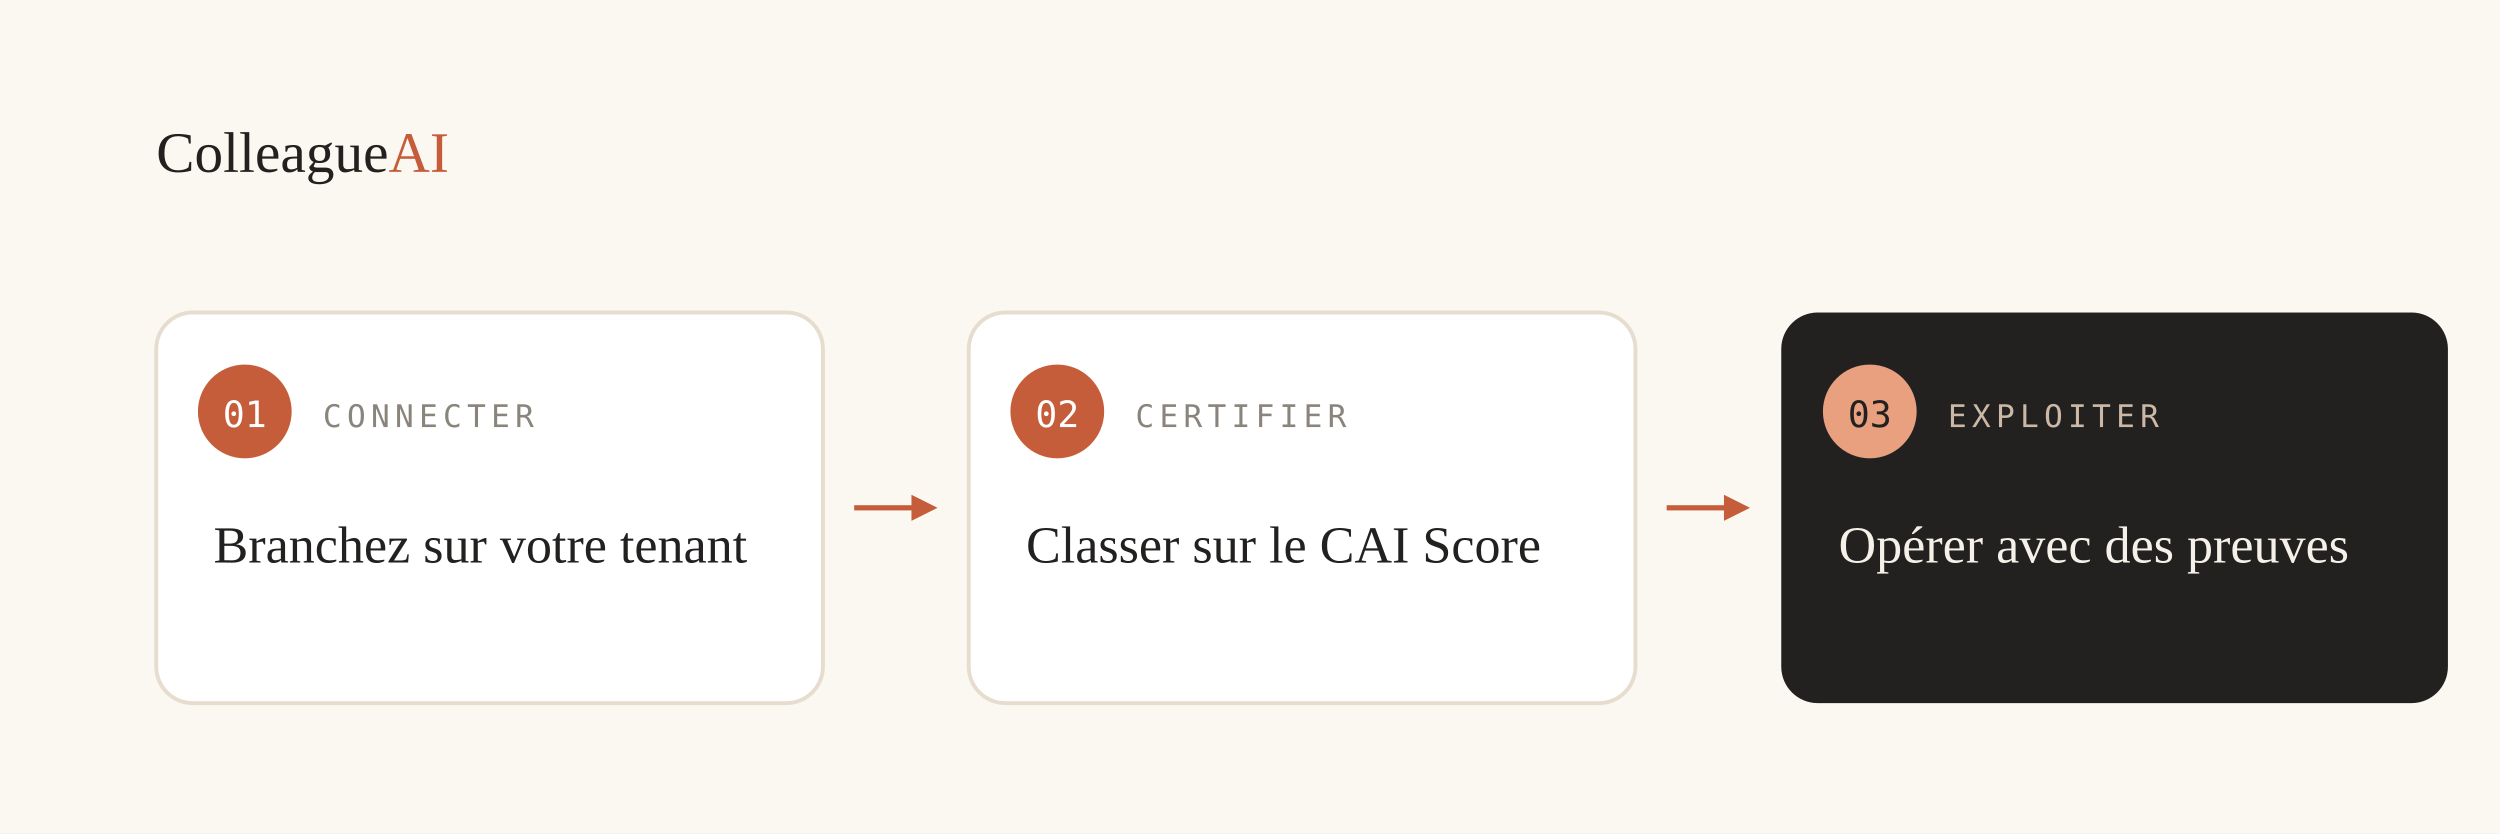
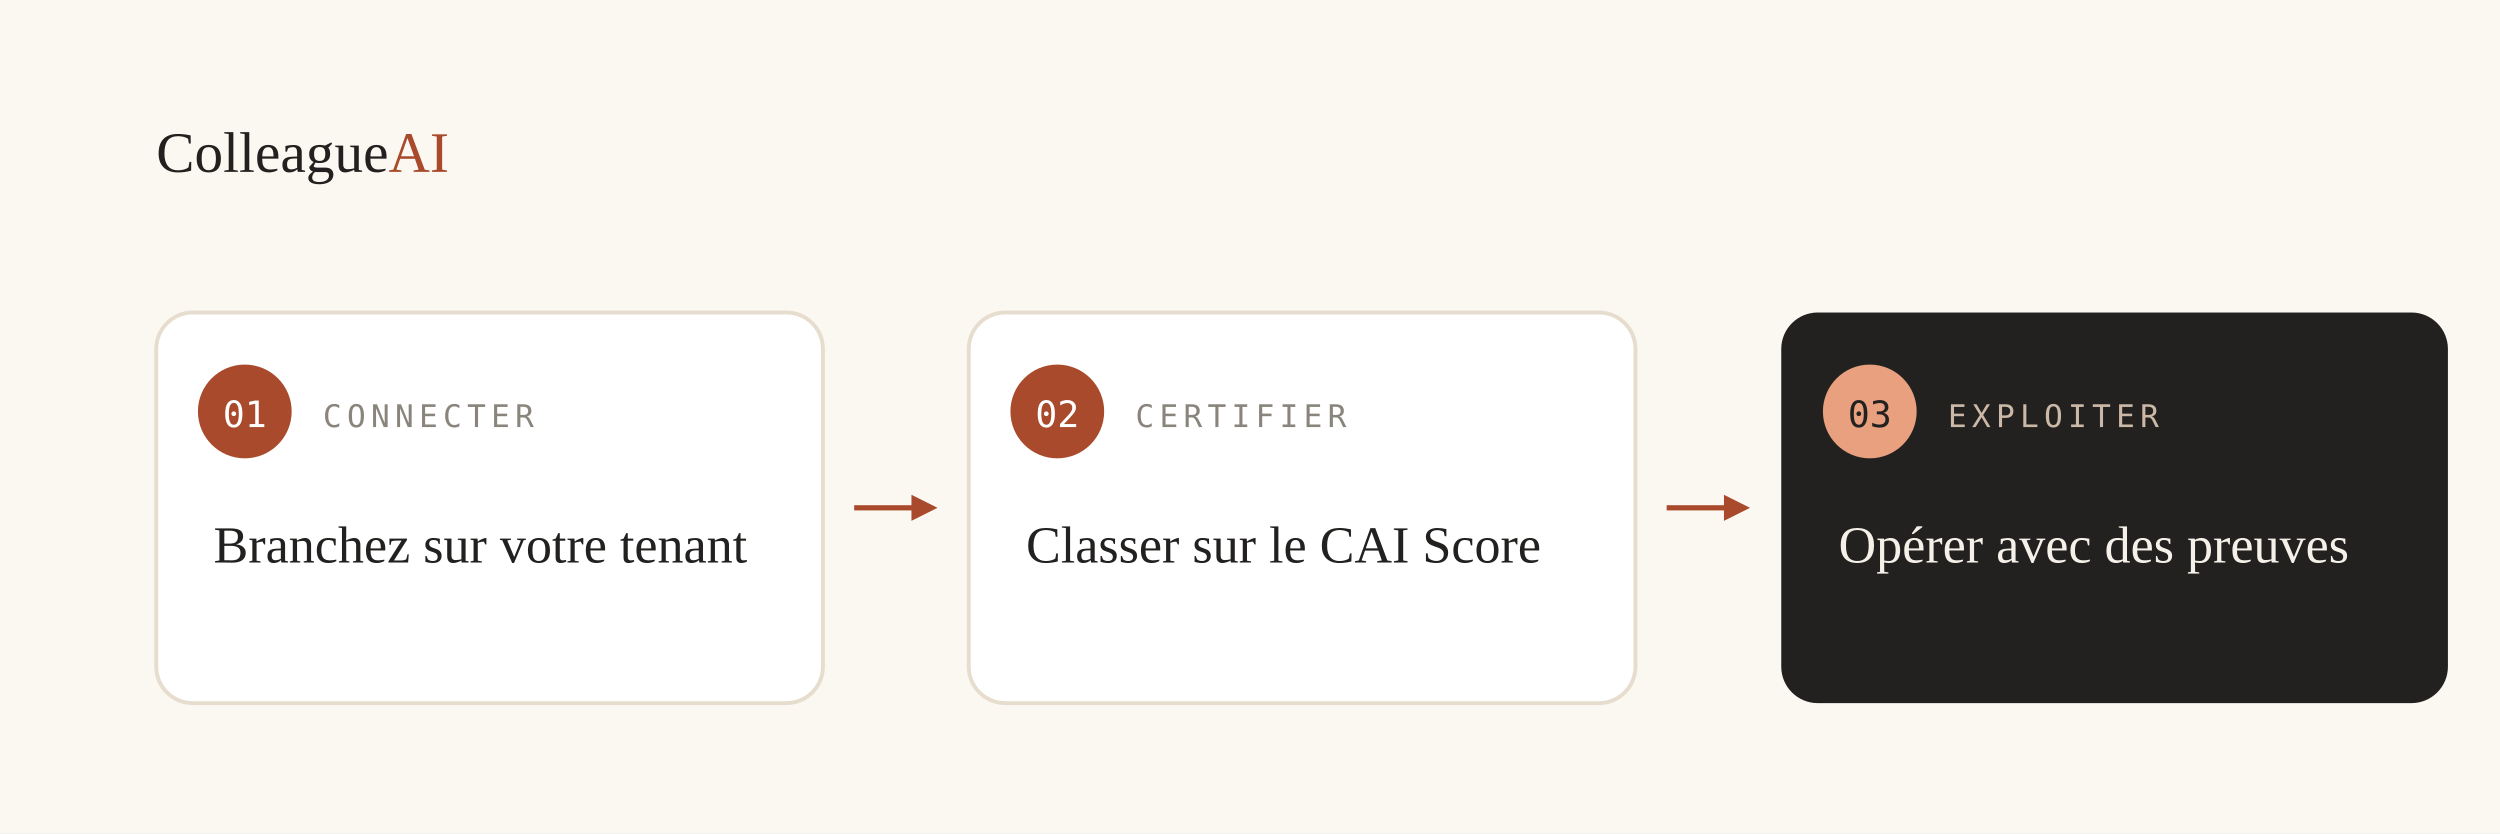
<svg xmlns="http://www.w3.org/2000/svg" viewBox="0 0 960 320" font-family="system-ui,-apple-system,'Segoe UI',Roboto,sans-serif">
  <defs>
    <style>.serif{font-family:Georgia,'Times New Roman',serif}.mono{font-family:ui-monospace,SFMono-Regular,Menlo,monospace}</style>
  </defs>
  <rect width="960" height="320" fill="#FBF8F2" />
-   <text x="60" y="66" class="serif" font-size="22" fill="#22211F">Colleague<tspan fill="#c65d3a">AI</tspan>
+   <text x="60" y="66" class="serif" font-size="22" fill="#22211F">Colleague<tspan fill="#a94a2c">AI</tspan>
  </text>
-   <path d="M328 195 h26" stroke="#c65d3a" stroke-width="2" fill="none" />
-   <polygon points="360,195 350,190 350,200" fill="#c65d3a" />
-   <path d="M640 195 h26" stroke="#c65d3a" stroke-width="2" fill="none" />
-   <polygon points="672,195 662,190 662,200" fill="#c65d3a" />
+   <path d="M328 195 h26" stroke="#a94a2c" stroke-width="2" fill="none" />
+   <polygon points="360,195 350,190 350,200" fill="#a94a2c" />
+   <path d="M640 195 h26" stroke="#a94a2c" stroke-width="2" fill="none" />
+   <polygon points="672,195 662,190 662,200" fill="#a94a2c" />
  <rect x="60" y="120" width="256" height="150" rx="14" fill="#ffffff" stroke="#e6ddce" stroke-width="1.5" />
-   <circle cx="94" cy="158" r="18" fill="#c65d3a" />
+   <circle cx="94" cy="158" r="18" fill="#a94a2c" />
  <text x="94" y="164" class="mono" font-size="14" fill="#ffffff" text-anchor="middle">01</text>
  <text x="124" y="164" class="mono" font-size="12" letter-spacing="2" fill="#8a857c">CONNECTER</text>
  <text x="82" y="216" class="serif" font-size="20" fill="#22211F">Branchez sur votre tenant</text>
  <rect x="372" y="120" width="256" height="150" rx="14" fill="#ffffff" stroke="#e6ddce" stroke-width="1.5" />
-   <circle cx="406" cy="158" r="18" fill="#c65d3a" />
+   <circle cx="406" cy="158" r="18" fill="#a94a2c" />
  <text x="406" y="164" class="mono" font-size="14" fill="#ffffff" text-anchor="middle">02</text>
  <text x="436" y="164" class="mono" font-size="12" letter-spacing="2" fill="#8a857c">CERTIFIER</text>
  <text x="394" y="216" class="serif" font-size="20" fill="#22211F">Classer sur le CAI Score</text>
  <rect x="684" y="120" width="256" height="150" rx="14" fill="#22211F" />
  <circle cx="718" cy="158" r="18" fill="#E8A07F" />
  <text x="718" y="164" class="mono" font-size="14" fill="#22211F" text-anchor="middle">03</text>
  <text x="748" y="164" class="mono" font-size="12" letter-spacing="2" fill="#cbb8a6">EXPLOITER</text>
  <text x="706" y="216" class="serif" font-size="20" fill="#F5F0E8">Opérer avec des preuves</text>
</svg>
